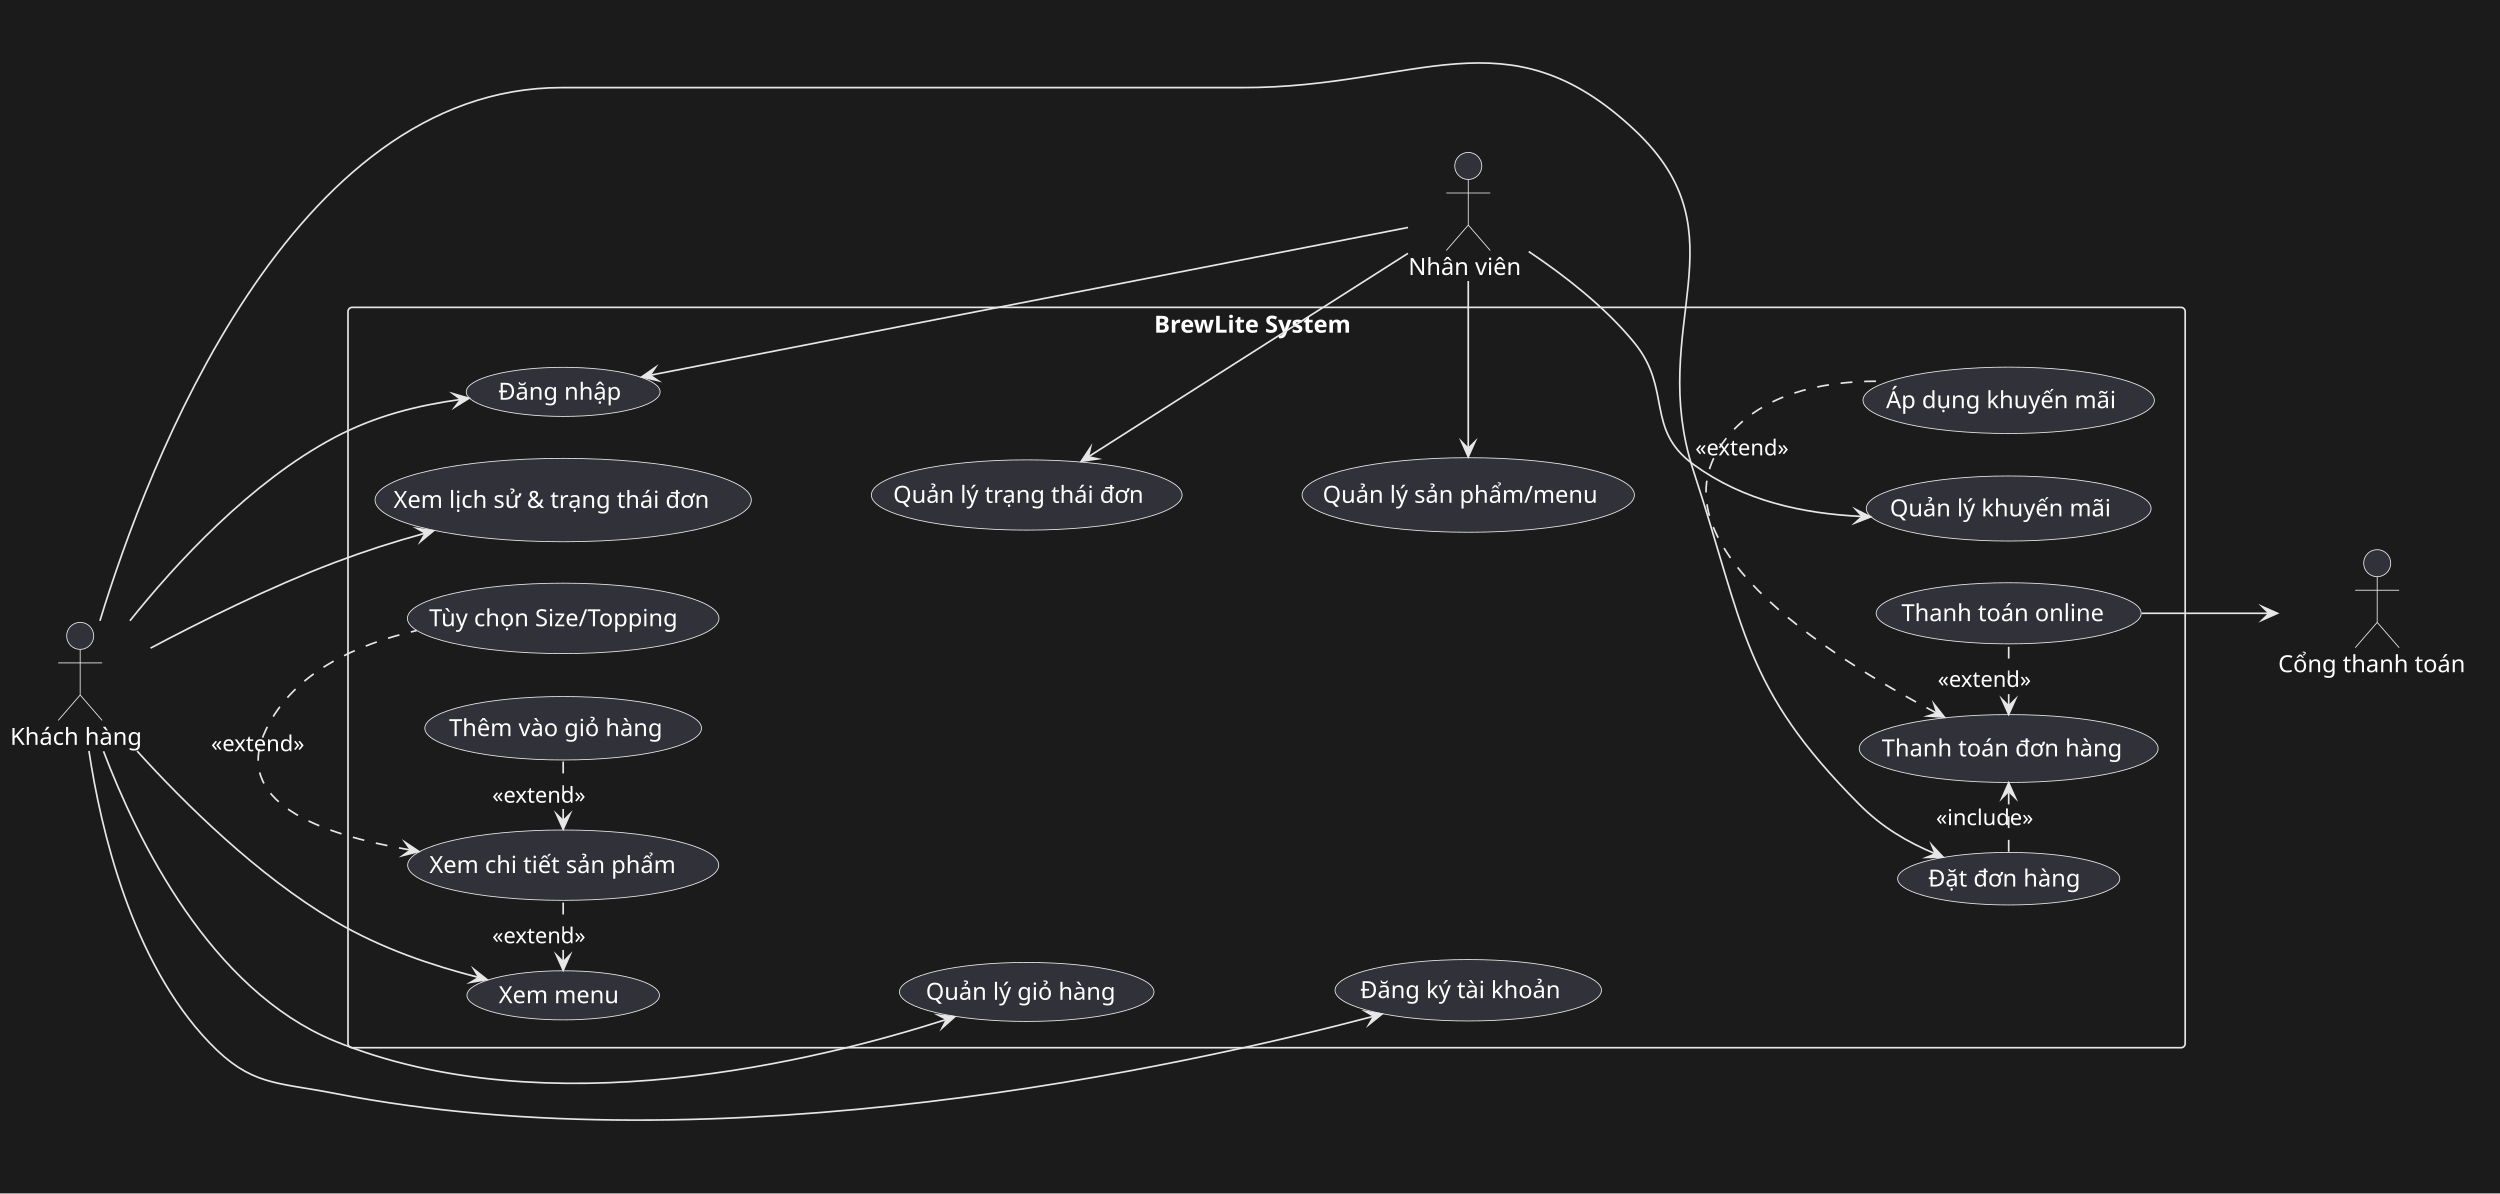
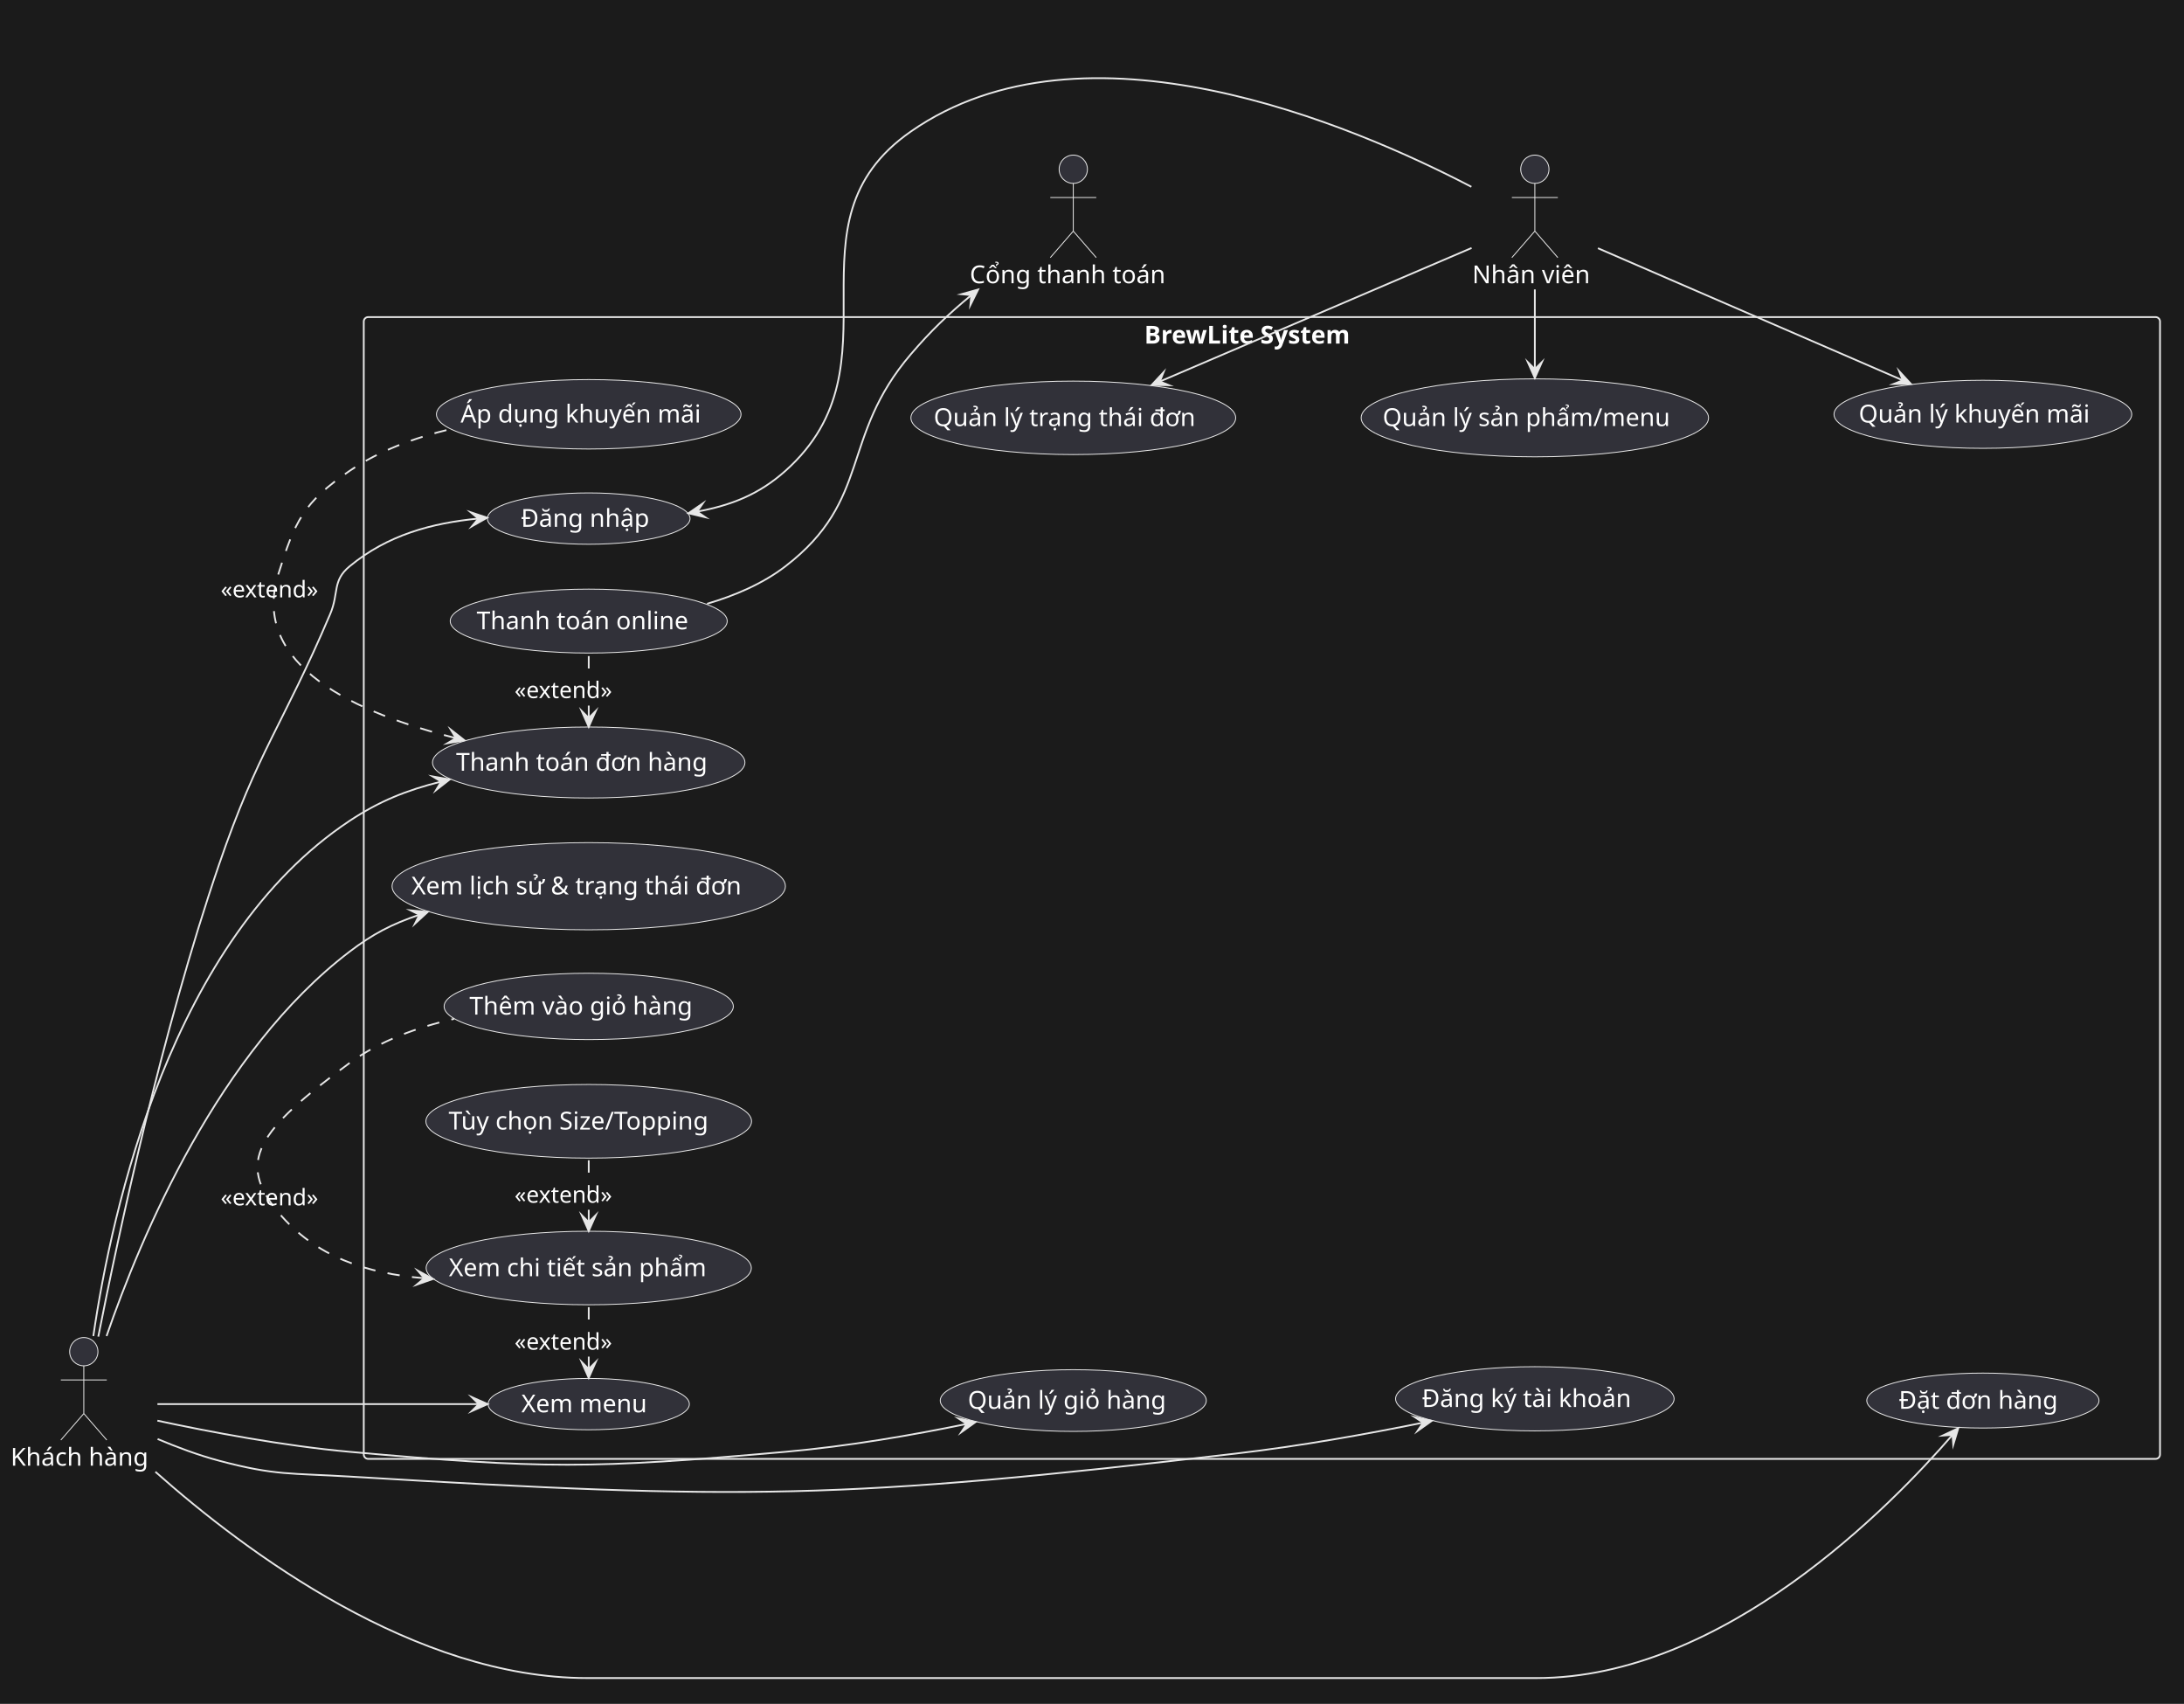
- <svg xmlns="http://www.w3.org/2000/svg" version="1.1" data-diagram-type="DESCRIPTION" style="width:1479px;height:706px;background:#1B1B1B;" width="1479px" height="706px" viewBox="0 0 1479 706" zoomAndPan="magnify" preserveAspectRatio="none" contentStyleType="text/css">
+ <svg xmlns="http://www.w3.org/2000/svg" version="1.1" data-diagram-type="DESCRIPTION" style="width:1236px;height:964px;background:#1B1B1B;" width="1236px" height="964px" viewBox="0 0 1236 964" zoomAndPan="magnify" preserveAspectRatio="none" contentStyleType="text/css">
  <defs />
  <g font-family="sans-serif" lengthAdjust="spacing">
-     <rect x="0" y="0" width="1479" height="706" fill="#1B1B1B" style="stroke:none;" />
+     <rect x="0" y="0" width="1236" height="964" fill="#1B1B1B" style="stroke:none;" />
    <g class="cluster" data-qualified-name="BrewLite System" id="ent0004" data-source-line="10">
-       <rect x="205.87" y="181.83" width="1086.88" height="438" fill="none" style="stroke:#E7E7E7;stroke-width:1;" rx="2.5" ry="2.5" />
-       <text x="682.759" y="196.825" fill="#FFF" font-size="14" textLength="133.103" font-weight="700">BrewLite System</text>
+       <rect x="205.87" y="179.4" width="1016.56" height="646" fill="none" style="stroke:#E7E7E7;stroke-width:1;" rx="2.5" ry="2.5" />
+       <text x="647.599" y="194.395" fill="#FFF" font-size="14" textLength="133.103" font-weight="700">BrewLite System</text>
    </g>
    <g class="entity" data-qualified-name="BrewLite System.UC1" id="ent0005" data-source-line="12">
-       <ellipse cx="333.185" cy="588.834" rx="56.945" ry="14.524" fill="#313139" style="stroke:#E7E7E7;stroke-width:0.5;" />
-       <text x="295.04" y="593.482" fill="#FFF" font-size="14" textLength="76.289">Xem menu</text>
+       <ellipse cx="333.185" cy="794.404" rx="56.945" ry="14.524" fill="#313139" style="stroke:#E7E7E7;stroke-width:0.5;" />
+       <text x="295.04" y="799.052" fill="#FFF" font-size="14" textLength="76.289">Xem menu</text>
    </g>
    <g class="entity" data-qualified-name="BrewLite System.UC2" id="ent0006" data-source-line="13">
-       <ellipse cx="333.183" cy="511.835" rx="92.023" ry="20.805" fill="#313139" style="stroke:#E7E7E7;stroke-width:0.5;" />
-       <text x="254.03" y="516.483" fill="#FFF" font-size="14" textLength="158.307">Xem chi tiết sản phẩm</text>
+       <ellipse cx="333.183" cy="717.405" rx="92.023" ry="20.805" fill="#313139" style="stroke:#E7E7E7;stroke-width:0.5;" />
+       <text x="254.03" y="722.053" fill="#FFF" font-size="14" textLength="158.307">Xem chi tiết sản phẩm</text>
    </g>
    <g class="entity" data-qualified-name="BrewLite System.UC3" id="ent0007" data-source-line="14">
-       <ellipse cx="333.18" cy="365.832" rx="92.16" ry="20.832" fill="#313139" style="stroke:#E7E7E7;stroke-width:0.5;" />
-       <text x="253.873" y="370.48" fill="#FFF" font-size="14" textLength="158.614">Tùy chọn Size/Topping</text>
+       <ellipse cx="333.18" cy="634.402" rx="92.16" ry="20.832" fill="#313139" style="stroke:#E7E7E7;stroke-width:0.5;" />
+       <text x="253.873" y="639.05" fill="#FFF" font-size="14" textLength="158.614">Tùy chọn Size/Topping</text>
    </g>
    <g class="entity" data-qualified-name="BrewLite System.UC4" id="ent0008" data-source-line="15">
-       <ellipse cx="333.177" cy="430.829" rx="81.847" ry="18.769" fill="#313139" style="stroke:#E7E7E7;stroke-width:0.5;" />
-       <text x="265.672" y="435.478" fill="#FFF" font-size="14" textLength="135.01">Thêm vào giỏ hàng</text>
+       <ellipse cx="333.177" cy="569.399" rx="81.847" ry="18.769" fill="#313139" style="stroke:#E7E7E7;stroke-width:0.5;" />
+       <text x="265.672" y="574.048" fill="#FFF" font-size="14" textLength="135.01">Thêm vào giỏ hàng</text>
    </g>
    <g class="entity" data-qualified-name="BrewLite System.UC5" id="ent0009" data-source-line="18">
-       <ellipse cx="607.407" cy="586.827" rx="75.287" ry="17.457" fill="#313139" style="stroke:#E7E7E7;stroke-width:0.5;" />
-       <text x="547.695" y="591.476" fill="#FFF" font-size="14" textLength="119.424">Quản lý giỏ hàng</text>
+       <ellipse cx="607.407" cy="792.397" rx="75.287" ry="17.457" fill="#313139" style="stroke:#E7E7E7;stroke-width:0.5;" />
+       <text x="547.695" y="797.046" fill="#FFF" font-size="14" textLength="119.424">Quản lý giỏ hàng</text>
    </g>
    <g class="entity" data-qualified-name="BrewLite System.UC6" id="ent0010" data-source-line="19">
-       <ellipse cx="868.62" cy="585.834" rx="78.82" ry="18.164" fill="#313139" style="stroke:#E7E7E7;stroke-width:0.5;" />
-       <text x="804.677" y="590.482" fill="#FFF" font-size="14" textLength="127.887">Đăng ký tài khoản</text>
+       <ellipse cx="868.62" cy="791.404" rx="78.82" ry="18.164" fill="#313139" style="stroke:#E7E7E7;stroke-width:0.5;" />
+       <text x="804.677" y="796.052" fill="#FFF" font-size="14" textLength="127.887">Đăng ký tài khoản</text>
    </g>
    <g class="entity" data-qualified-name="BrewLite System.UC7" id="ent0011" data-source-line="20">
-       <ellipse cx="333.181" cy="231.834" rx="57.341" ry="14.524" fill="#313139" style="stroke:#E7E7E7;stroke-width:0.5;" />
-       <text x="294.756" y="236.482" fill="#FFF" font-size="14" textLength="76.85">Đăng nhập</text>
+       <ellipse cx="333.181" cy="293.404" rx="57.341" ry="14.524" fill="#313139" style="stroke:#E7E7E7;stroke-width:0.5;" />
+       <text x="294.756" y="298.052" fill="#FFF" font-size="14" textLength="76.85">Đăng nhập</text>
    </g>
    <g class="entity" data-qualified-name="BrewLite System.UC8" id="ent0012" data-source-line="23">
-       <ellipse cx="1188.344" cy="519.833" rx="65.714" ry="15.543" fill="#313139" style="stroke:#E7E7E7;stroke-width:0.5;" />
-       <text x="1140.667" y="524.481" fill="#FFF" font-size="14" textLength="95.354">Đặt đơn hàng</text>
+       <ellipse cx="1122.184" cy="792.403" rx="65.714" ry="15.543" fill="#313139" style="stroke:#E7E7E7;stroke-width:0.5;" />
+       <text x="1074.507" y="797.051" fill="#FFF" font-size="14" textLength="95.354">Đặt đơn hàng</text>
    </g>
    <g class="entity" data-qualified-name="BrewLite System.UC9" id="ent0013" data-source-line="24">
-       <ellipse cx="1188.335" cy="442.833" rx="88.415" ry="20.083" fill="#313139" style="stroke:#E7E7E7;stroke-width:0.5;" />
-       <text x="1113.263" y="447.481" fill="#FFF" font-size="14" textLength="150.145">Thanh toán đơn hàng</text>
+       <ellipse cx="333.175" cy="431.403" rx="88.415" ry="20.083" fill="#313139" style="stroke:#E7E7E7;stroke-width:0.5;" />
+       <text x="258.103" y="436.051" fill="#FFF" font-size="14" textLength="150.145">Thanh toán đơn hàng</text>
    </g>
    <g class="entity" data-qualified-name="BrewLite System.UC10" id="ent0014" data-source-line="25">
-       <ellipse cx="1188.342" cy="236.828" rx="86.192" ry="19.638" fill="#313139" style="stroke:#E7E7E7;stroke-width:0.5;" />
-       <text x="1115.809" y="241.477" fill="#FFF" font-size="14" textLength="145.065">Áp dụng khuyến mãi</text>
+       <ellipse cx="333.182" cy="234.398" rx="86.192" ry="19.638" fill="#313139" style="stroke:#E7E7E7;stroke-width:0.5;" />
+       <text x="260.649" y="239.047" fill="#FFF" font-size="14" textLength="145.065">Áp dụng khuyến mãi</text>
    </g>
    <g class="entity" data-qualified-name="BrewLite System.UC13" id="ent0015" data-source-line="26">
-       <ellipse cx="1188.338" cy="362.828" rx="78.388" ry="18.078" fill="#313139" style="stroke:#E7E7E7;stroke-width:0.5;" />
-       <text x="1124.907" y="367.476" fill="#FFF" font-size="14" textLength="126.861">Thanh toán online</text>
+       <ellipse cx="333.178" cy="351.398" rx="78.388" ry="18.078" fill="#313139" style="stroke:#E7E7E7;stroke-width:0.5;" />
+       <text x="269.747" y="356.046" fill="#FFF" font-size="14" textLength="126.861">Thanh toán online</text>
    </g>
    <g class="entity" data-qualified-name="BrewLite System.UC11" id="ent0016" data-source-line="29">
-       <ellipse cx="333.183" cy="295.833" rx="111.313" ry="24.663" fill="#313139" style="stroke:#E7E7E7;stroke-width:0.5;" />
-       <text x="232.825" y="300.481" fill="#FFF" font-size="14" textLength="200.717">Xem lịch sử &amp; trạng thái đơn</text>
+       <ellipse cx="333.183" cy="501.403" rx="111.313" ry="24.663" fill="#313139" style="stroke:#E7E7E7;stroke-width:0.5;" />
+       <text x="232.825" y="506.051" fill="#FFF" font-size="14" textLength="200.717">Xem lịch sử &amp; trạng thái đơn</text>
    </g>
    <g class="entity" data-qualified-name="BrewLite System.UC12" id="ent0017" data-source-line="30">
-       <ellipse cx="607.414" cy="292.833" rx="91.914" ry="20.783" fill="#313139" style="stroke:#E7E7E7;stroke-width:0.5;" />
-       <text x="528.384" y="297.481" fill="#FFF" font-size="14" textLength="158.061">Quản lý trạng thái đơn</text>
+       <ellipse cx="607.414" cy="236.403" rx="91.914" ry="20.783" fill="#313139" style="stroke:#E7E7E7;stroke-width:0.5;" />
+       <text x="528.384" y="241.051" fill="#FFF" font-size="14" textLength="158.061">Quản lý trạng thái đơn</text>
    </g>
    <g class="entity" data-qualified-name="BrewLite System.UC14" id="ent0018" data-source-line="31">
-       <ellipse cx="868.621" cy="292.83" rx="98.301" ry="22.06" fill="#313139" style="stroke:#E7E7E7;stroke-width:0.5;" />
-       <text x="782.468" y="297.479" fill="#FFF" font-size="14" textLength="172.307">Quản lý sản phẩm/menu</text>
+       <ellipse cx="868.621" cy="236.4" rx="98.301" ry="22.06" fill="#313139" style="stroke:#E7E7E7;stroke-width:0.5;" />
+       <text x="782.468" y="241.049" fill="#FFF" font-size="14" textLength="172.307">Quản lý sản phẩm/menu</text>
    </g>
    <g class="entity" data-qualified-name="BrewLite System.UC15" id="ent0019" data-source-line="32">
-       <ellipse cx="1188.343" cy="300.831" rx="84.253" ry="19.251" fill="#313139" style="stroke:#E7E7E7;stroke-width:0.5;" />
-       <text x="1118.043" y="305.479" fill="#FFF" font-size="14" textLength="140.602">Quản lý khuyến mãi</text>
+       <ellipse cx="1122.183" cy="234.401" rx="84.253" ry="19.251" fill="#313139" style="stroke:#E7E7E7;stroke-width:0.5;" />
+       <text x="1051.883" y="239.049" fill="#FFF" font-size="14" textLength="140.602">Quản lý khuyến mãi</text>
    </g>
    <g class="entity" data-qualified-name="Customer" id="ent0001" data-source-line="6">
-       <ellipse cx="47.433" cy="376.18" rx="8" ry="8" fill="#313139" style="stroke:#E7E7E7;stroke-width:0.5;" />
-       <path d="M47.433,384.18 L47.433,411.18 M34.433,392.18 L60.433,392.18 M47.433,411.18 L34.433,426.18 M47.433,411.18 L60.433,426.18" style="stroke:#E7E7E7;stroke-width:0.5;" fill="none" />
-       <text x="6" y="440.675" fill="#FFF" font-size="14" textLength="82.865">Khách hàng</text>
+       <ellipse cx="47.433" cy="764.75" rx="8" ry="8" fill="#313139" style="stroke:#E7E7E7;stroke-width:0.5;" />
+       <path d="M47.433,772.75 L47.433,799.75 M34.433,780.75 L60.433,780.75 M47.433,799.75 L34.433,814.75 M47.433,799.75 L60.433,814.75" style="stroke:#E7E7E7;stroke-width:0.5;" fill="none" />
+       <text x="6" y="829.245" fill="#FFF" font-size="14" textLength="82.865">Khách hàng</text>
    </g>
    <g class="entity" data-qualified-name="Staff" id="ent0002" data-source-line="7">
-       <ellipse cx="868.625" cy="98.18" rx="8" ry="8" fill="#313139" style="stroke:#E7E7E7;stroke-width:0.5;" />
-       <path d="M868.625,106.18 L868.625,133.18 M855.625,114.18 L881.625,114.18 M868.625,133.18 L855.625,148.18 M868.625,133.18 L881.625,148.18" style="stroke:#E7E7E7;stroke-width:0.5;" fill="none" />
-       <text x="833.17" y="162.675" fill="#FFF" font-size="14" textLength="70.909">Nhân viên</text>
+       <ellipse cx="868.625" cy="95.75" rx="8" ry="8" fill="#313139" style="stroke:#E7E7E7;stroke-width:0.5;" />
+       <path d="M868.625,103.75 L868.625,130.75 M855.625,111.75 L881.625,111.75 M868.625,130.75 L855.625,145.75 M868.625,130.75 L881.625,145.75" style="stroke:#E7E7E7;stroke-width:0.5;" fill="none" />
+       <text x="833.17" y="160.245" fill="#FFF" font-size="14" textLength="70.909">Nhân viên</text>
    </g>
    <g class="entity" data-qualified-name="PaymentGateway" id="ent0003" data-source-line="8">
-       <ellipse cx="1406.348" cy="333.18" rx="8" ry="8" fill="#313139" style="stroke:#E7E7E7;stroke-width:0.5;" />
-       <path d="M1406.348,341.18 L1406.348,368.18 M1393.348,349.18 L1419.348,349.18 M1406.348,368.18 L1393.348,383.18 M1406.348,368.18 L1419.348,383.18" style="stroke:#E7E7E7;stroke-width:0.5;" fill="none" />
-       <text x="1347.75" y="397.675" fill="#FFF" font-size="14" textLength="117.195">Cổng thanh toán</text>
+       <ellipse cx="607.408" cy="95.75" rx="8" ry="8" fill="#313139" style="stroke:#E7E7E7;stroke-width:0.5;" />
+       <path d="M607.408,103.75 L607.408,130.75 M594.408,111.75 L620.408,111.75 M607.408,130.75 L594.408,145.75 M607.408,130.75 L620.408,145.75" style="stroke:#E7E7E7;stroke-width:0.5;" fill="none" />
+       <text x="548.81" y="160.245" fill="#FFF" font-size="14" textLength="117.195">Cổng thanh toán</text>
    </g>
    <g class="link" data-entity-1="ent0001" data-entity-2="ent0005" id="lnk26" data-source-line="42" data-link-type="dependency">
-       <path d="M81.09,444.32 C109.23,475.32 152.39,518.01 197.87,544.83 C225.87,561.34 256.026,571.311 283.266,578.281" style="stroke:#E7E7E7;stroke-width:1;" fill="none" id="Customer-to-UC1" />
-       <polygon points="288.11,579.52,280.382,573.414,283.266,578.281,278.399,581.164,288.11,579.52" fill="#E7E7E7" style="stroke:#E7E7E7;stroke-width:1;stroke-linejoin:miter;stroke-miterlimit:10;" />
+       <path d="M89.09,794.4 C138.12,794.4 215.82,794.4 270.95,794.4" style="stroke:#E7E7E7;stroke-width:1;" fill="none" id="Customer-to-UC1" />
+       <polygon points="275.95,794.4,266.95,790.4,270.95,794.4,266.95,798.4,275.95,794.4" fill="#E7E7E7" style="stroke:#E7E7E7;stroke-width:1;stroke-linejoin:miter;stroke-miterlimit:10;" />
    </g>
    <g class="link" data-entity-1="ent0001" data-entity-2="ent0009" id="lnk27" data-source-line="43" data-link-type="dependency">
-       <path d="M61.24,444.45 C80.96,496.38 124.38,585.68 197.87,615.83 C323.35,667.31 483.889,627.497 560.009,603.077" style="stroke:#E7E7E7;stroke-width:1;" fill="none" id="Customer-to-UC5" />
-       <polygon points="564.77,601.55,554.978,600.49,560.009,603.077,557.422,608.108,564.77,601.55" fill="#E7E7E7" style="stroke:#E7E7E7;stroke-width:1;stroke-linejoin:miter;stroke-miterlimit:10;" />
+       <path d="M89.07,803.77 C118.97,810.17 160.71,818.07 197.87,821.4 C307.04,831.18 335.31,831.1 444.49,821.4 C480.62,818.19 515.852,812.034 547.122,805.624" style="stroke:#E7E7E7;stroke-width:1;" fill="none" id="Customer-to-UC5" />
+       <polygon points="552.02,804.62,542.4,802.509,547.122,805.624,544.007,810.346,552.02,804.62" fill="#E7E7E7" style="stroke:#E7E7E7;stroke-width:1;stroke-linejoin:miter;stroke-miterlimit:10;" />
    </g>
    <g class="link" data-entity-1="ent0001" data-entity-2="ent0010" id="lnk28" data-source-line="44" data-link-type="dependency">
-       <path d="M52.63,444.29 C59.63,490.8 77.82,568.81 123.87,616.83 C148.43,642.44 163.03,640.03 197.87,646.83 C426.49,691.41 700.695,630.734 812.725,601.214" style="stroke:#E7E7E7;stroke-width:1;" fill="none" id="Customer-to-UC6" />
-       <polygon points="817.56,599.94,807.838,598.365,812.725,601.214,809.876,606.101,817.56,599.94" fill="#E7E7E7" style="stroke:#E7E7E7;stroke-width:1;stroke-linejoin:miter;stroke-miterlimit:10;" />
+       <path d="M89.2,814.15 C100.23,818.81 112.32,823.32 123.87,826.4 C155.87,834.95 164.79,833.4 197.87,835.4 C420.4,848.88 477.89,848.33 699.32,822.4 C736.5,818.05 772.95,811.463 805.36,804.893" style="stroke:#E7E7E7;stroke-width:1;" fill="none" id="Customer-to-UC6" />
+       <polygon points="810.26,803.9,800.645,801.768,805.36,804.893,802.234,809.608,810.26,803.9" fill="#E7E7E7" style="stroke:#E7E7E7;stroke-width:1;stroke-linejoin:miter;stroke-miterlimit:10;" />
    </g>
    <g class="link" data-entity-1="ent0001" data-entity-2="ent0011" id="lnk29" data-source-line="45" data-link-type="dependency">
-       <path d="M76.85,367.25 C104.05,333.26 148.2,285.18 197.87,258.83 C222.24,245.9 247.147,239.827 272.517,236.307" style="stroke:#E7E7E7;stroke-width:1;" fill="none" id="Customer-to-UC7" />
-       <polygon points="277.47,235.62,268.006,232.895,272.517,236.307,269.105,240.819,277.47,235.62" fill="#E7E7E7" style="stroke:#E7E7E7;stroke-width:1;stroke-linejoin:miter;stroke-miterlimit:10;" />
+       <path d="M55.63,756.22 C67.14,697.85 91.69,583.32 123.87,489.4 C146.24,424.08 159.84,410.93 186.87,347.4 C191.94,335.48 187.88,328.66 197.87,320.4 C219.4,302.59 244.483,295.92 270.713,293.39" style="stroke:#E7E7E7;stroke-width:1;" fill="none" id="Customer-to-UC7" />
+       <polygon points="275.69,292.91,266.348,289.793,270.713,293.39,267.116,297.756,275.69,292.91" fill="#E7E7E7" style="stroke:#E7E7E7;stroke-width:1;stroke-linejoin:miter;stroke-miterlimit:10;" />
    </g>
    <g class="link" data-entity-1="ent0001" data-entity-2="ent0012" id="lnk30" data-source-line="46" data-link-type="dependency">
-       <path d="M59.12,367.27 C87.14,275.52 171.89,51.83 332.18,51.83 C332.18,51.83 332.18,51.83 735.32,51.83 C838.85,51.83 891.41,6 966.92,76.83 C1033.38,139.16 973.56,192.24 1001.92,278.83 C1032.37,371.76 1030.94,406.52 1099.92,475.83 C1113.71,489.68 1128.148,498.006 1144.938,505.136" style="stroke:#E7E7E7;stroke-width:1;" fill="none" id="Customer-to-UC8" />
-       <polygon points="1149.54,507.09,1142.819,499.89,1144.938,505.136,1139.693,507.254,1149.54,507.09" fill="#E7E7E7" style="stroke:#E7E7E7;stroke-width:1;stroke-linejoin:miter;stroke-miterlimit:10;" />
+       <path d="M87.95,832.71 C139.63,878.61 235.07,949.4 332.18,949.4 C332.18,949.4 332.18,949.4 869.62,949.4 C975.67,949.4 1070.659,851.522 1104.999,811.812" style="stroke:#E7E7E7;stroke-width:1;" fill="none" id="Customer-to-UC8" />
+       <polygon points="1108.27,808.03,1099.357,812.221,1104.999,811.812,1105.409,817.454,1108.27,808.03" fill="#E7E7E7" style="stroke:#E7E7E7;stroke-width:1;stroke-linejoin:miter;stroke-miterlimit:10;" />
    </g>
    <g class="link" data-entity-1="ent0001" data-entity-2="ent0016" id="lnk31" data-source-line="47" data-link-type="dependency">
-       <path d="M89.07,383.42 C118.62,367.77 159.92,347.18 197.87,332.83 C216.53,325.77 232.292,320.758 251.622,315.388" style="stroke:#E7E7E7;stroke-width:1;" fill="none" id="Customer-to-UC11" />
-       <polygon points="256.44,314.05,246.698,312.605,251.622,315.388,248.839,320.313,256.44,314.05" fill="#E7E7E7" style="stroke:#E7E7E7;stroke-width:1;stroke-linejoin:miter;stroke-miterlimit:10;" />
+       <path d="M60.31,755.89 C79.74,699.44 123.76,594.83 197.87,538.4 C210.85,528.51 221.592,522.857 237.342,517.547" style="stroke:#E7E7E7;stroke-width:1;" fill="none" id="Customer-to-UC11" />
+       <polygon points="242.08,515.95,232.274,515.035,237.342,517.547,234.83,522.616,242.08,515.95" fill="#E7E7E7" style="stroke:#E7E7E7;stroke-width:1;stroke-linejoin:miter;stroke-miterlimit:10;" />
    </g>
-     <g class="link" data-entity-1="ent0005" data-entity-2="ent0006" id="lnk33" data-source-line="49" data-link-type="dependency">
-       <path d="M333.18,568.98 C333.18,557.36 333.18,546.03 333.18,533.03" style="stroke:#E7E7E7;stroke-width:1;stroke-dasharray:7,7;" fill="none" id="UC1-backto-UC2" />
-       <polygon points="333.18,573.98,337.18,564.98,333.18,568.98,329.18,564.98,333.18,573.98" fill="#E7E7E7" style="stroke:#E7E7E7;stroke-width:1;stroke-linejoin:miter;stroke-miterlimit:10;" />
-       <text x="291.18" y="558.037" fill="#FFF" font-size="13" textLength="61.185">«extend»</text>
+     <g class="link" data-entity-1="ent0001" data-entity-2="ent0013" id="lnk32" data-source-line="48" data-link-type="dependency">
+       <path d="M52.82,755.9 C63.3,684.15 96.92,531.24 197.87,464.4 C214.68,453.26 230.069,447.09 249.679,442.2" style="stroke:#E7E7E7;stroke-width:1;" fill="none" id="Customer-to-UC9" />
+       <polygon points="254.53,440.99,244.83,439.286,249.679,442.2,246.765,447.049,254.53,440.99" fill="#E7E7E7" style="stroke:#E7E7E7;stroke-width:1;stroke-linejoin:miter;stroke-miterlimit:10;" />
    </g>
-     <g class="link" data-entity-1="ent0006" data-entity-2="ent0007" id="lnk35" data-source-line="50" data-link-type="dependency">
-       <path d="M242.912,502.875 C188.412,493.525 136.53,474.29 157.5,431.33 C173.85,397.83 210.72,381.2 246.48,373.04" style="stroke:#E7E7E7;stroke-width:1;stroke-dasharray:7,7;" fill="none" id="UC2-backto-UC3" />
-       <polygon points="247.84,503.72,239.646,498.256,242.912,502.875,238.293,506.141,247.84,503.72" fill="#E7E7E7" style="stroke:#E7E7E7;stroke-width:1;stroke-linejoin:miter;stroke-miterlimit:10;" />
-       <text x="124.87" y="444.397" fill="#FFF" font-size="13" textLength="61.185">«extend»</text>
+     <g class="link" data-entity-1="ent0005" data-entity-2="ent0006" id="lnk34" data-source-line="49" data-link-type="dependency">
+       <path d="M333.18,774.55 C333.18,762.93 333.18,751.61 333.18,738.61" style="stroke:#E7E7E7;stroke-width:1;stroke-dasharray:7,7;" fill="none" id="UC1-backto-UC2" />
+       <polygon points="333.18,779.55,337.18,770.55,333.18,774.55,329.18,770.55,333.18,779.55" fill="#E7E7E7" style="stroke:#E7E7E7;stroke-width:1;stroke-linejoin:miter;stroke-miterlimit:10;" />
+       <text x="291.18" y="763.607" fill="#FFF" font-size="13" textLength="61.185">«extend»</text>
    </g>
-     <g class="link" data-entity-1="ent0006" data-entity-2="ent0008" id="lnk37" data-source-line="51" data-link-type="dependency">
-       <path d="M333.18,485.55 C333.18,472.98 333.18,462.21 333.18,450.03" style="stroke:#E7E7E7;stroke-width:1;stroke-dasharray:7,7;" fill="none" id="UC2-backto-UC4" />
-       <polygon points="333.18,490.55,337.18,481.55,333.18,485.55,329.18,481.55,333.18,490.55" fill="#E7E7E7" style="stroke:#E7E7E7;stroke-width:1;stroke-linejoin:miter;stroke-miterlimit:10;" />
-       <text x="291.18" y="474.877" fill="#FFF" font-size="13" textLength="61.185">«extend»</text>
+     <g class="link" data-entity-1="ent0006" data-entity-2="ent0007" id="lnk36" data-source-line="50" data-link-type="dependency">
+       <path d="M333.18,691.46 C333.18,678.97 333.18,668.16 333.18,655.63" style="stroke:#E7E7E7;stroke-width:1;stroke-dasharray:7,7;" fill="none" id="UC2-backto-UC3" />
+       <polygon points="333.18,696.46,337.18,687.46,333.18,691.46,329.18,687.46,333.18,696.46" fill="#E7E7E7" style="stroke:#E7E7E7;stroke-width:1;stroke-linejoin:miter;stroke-miterlimit:10;" />
+       <text x="291.18" y="680.477" fill="#FFF" font-size="13" textLength="61.185">«extend»</text>
    </g>
-     <g class="link" data-entity-1="ent0012" data-entity-2="ent0013" id="lnk38" data-source-line="53" data-link-type="dependency">
-       <path d="M1188.34,503.87 C1188.34,492.07 1188.34,480.89 1188.34,468.16" style="stroke:#E7E7E7;stroke-width:1;stroke-dasharray:7,7;" fill="none" id="UC8-to-UC9" />
-       <polygon points="1188.34,463.16,1184.34,472.16,1188.34,468.16,1192.34,472.16,1188.34,463.16" fill="#E7E7E7" style="stroke:#E7E7E7;stroke-width:1;stroke-linejoin:miter;stroke-miterlimit:10;" />
-       <text x="1145.34" y="488.167" fill="#FFF" font-size="13" textLength="63.007">«include»</text>
+     <g class="link" data-entity-1="ent0006" data-entity-2="ent0008" id="lnk38" data-source-line="51" data-link-type="dependency">
+       <path d="M240.097,723.195 C207.657,720.495 178.68,711.21 157.5,685.9 C133.69,657.44 145.4,639.82 197.87,601.4 C215,588.85 236.35,581.15 256.98,576.44" style="stroke:#E7E7E7;stroke-width:1;stroke-dasharray:7,7;" fill="none" id="UC2-backto-UC4" />
+       <polygon points="245.08,723.61,236.443,718.877,240.097,723.195,235.779,726.85,245.08,723.61" fill="#E7E7E7" style="stroke:#E7E7E7;stroke-width:1;stroke-linejoin:miter;stroke-miterlimit:10;" />
+       <text x="124.87" y="681.967" fill="#FFF" font-size="13" textLength="61.185">«extend»</text>
    </g>
-     <g class="link" data-entity-1="ent0013" data-entity-2="ent0014" id="lnk40" data-source-line="55" data-link-type="dependency">
-       <path d="M1145.862,421.937 C1081.882,388.367 969.24,317.66 1023.74,256.33 C1046.39,230.84 1083.34,224.77 1116.5,225.6" style="stroke:#E7E7E7;stroke-width:1;stroke-dasharray:7,7;" fill="none" id="UC9-backto-UC10" />
-       <polygon points="1150.29,424.26,1144.179,416.536,1145.862,421.937,1140.462,423.62,1150.29,424.26" fill="#E7E7E7" style="stroke:#E7E7E7;stroke-width:1;stroke-linejoin:miter;stroke-miterlimit:10;" />
-       <text x="1002.92" y="269.397" fill="#FFF" font-size="13" textLength="61.185">«extend»</text>
+     <g class="link" data-entity-1="ent0013" data-entity-2="ent0014" id="lnk40" data-source-line="52" data-link-type="dependency">
+       <path d="M258.011,417.632 C202.341,403.652 141.27,377 157.5,324.9 C166.9,294.74 171.79,284.22 197.87,266.4 C214.61,254.96 234.93,247.58 254.68,242.83" style="stroke:#E7E7E7;stroke-width:1;stroke-dasharray:7,7;" fill="none" id="UC9-backto-UC10" />
+       <polygon points="262.86,418.85,255.105,412.778,258.011,417.632,253.157,420.538,262.86,418.85" fill="#E7E7E7" style="stroke:#E7E7E7;stroke-width:1;stroke-linejoin:miter;stroke-miterlimit:10;" />
+       <text x="124.87" y="337.967" fill="#FFF" font-size="13" textLength="61.185">«extend»</text>
    </g>
-     <g class="link" data-entity-1="ent0013" data-entity-2="ent0015" id="lnk42" data-source-line="56" data-link-type="dependency">
-       <path d="M1188.34,417.64 C1188.34,404.96 1188.34,393.72 1188.34,381.36" style="stroke:#E7E7E7;stroke-width:1;stroke-dasharray:7,7;" fill="none" id="UC9-backto-UC13" />
-       <polygon points="1188.34,422.64,1192.34,413.64,1188.34,417.64,1184.34,413.64,1188.34,422.64" fill="#E7E7E7" style="stroke:#E7E7E7;stroke-width:1;stroke-linejoin:miter;stroke-miterlimit:10;" />
-       <text x="1146.34" y="406.387" fill="#FFF" font-size="13" textLength="61.185">«extend»</text>
+     <g class="link" data-entity-1="ent0013" data-entity-2="ent0015" id="lnk42" data-source-line="53" data-link-type="dependency">
+       <path d="M333.18,406.21 C333.18,393.53 333.18,382.29 333.18,369.94" style="stroke:#E7E7E7;stroke-width:1;stroke-dasharray:7,7;" fill="none" id="UC9-backto-UC13" />
+       <polygon points="333.18,411.21,337.18,402.21,333.18,406.21,329.18,402.21,333.18,411.21" fill="#E7E7E7" style="stroke:#E7E7E7;stroke-width:1;stroke-linejoin:miter;stroke-miterlimit:10;" />
+       <text x="291.18" y="394.967" fill="#FFF" font-size="13" textLength="61.185">«extend»</text>
    </g>
-     <g class="link" data-entity-1="ent0015" data-entity-2="ent0003" id="lnk43" data-source-line="57" data-link-type="dependency">
-       <path d="M1267.02,362.83 C1293.51,362.83 1317.64,362.83 1342.32,362.83" style="stroke:#E7E7E7;stroke-width:1;" fill="none" id="UC13-to-PaymentGateway" />
-       <polygon points="1347.32,362.83,1338.32,358.83,1342.32,362.83,1338.32,366.83,1347.32,362.83" fill="#E7E7E7" style="stroke:#E7E7E7;stroke-width:1;stroke-linejoin:miter;stroke-miterlimit:10;" />
+     <g class="link" data-entity-1="ent0015" data-entity-2="ent0003" id="lnk43" data-source-line="54" data-link-type="dependency">
+       <path d="M400.15,341.6 C415.79,337.01 431.64,330.28 444.49,320.4 C493.63,282.64 475.21,247.49 515.49,200.4 C526.66,187.34 536.438,177.957 549.708,166.977" style="stroke:#E7E7E7;stroke-width:1;" fill="none" id="UC13-to-PaymentGateway" />
+       <polygon points="553.56,163.79,544.076,166.446,549.708,166.977,549.176,172.609,553.56,163.79" fill="#E7E7E7" style="stroke:#E7E7E7;stroke-width:1;stroke-linejoin:miter;stroke-miterlimit:10;" />
    </g>
-     <g class="link" data-entity-1="ent0002" data-entity-2="ent0011" id="lnk44" data-source-line="59" data-link-type="dependency">
-       <path d="M832.97,134.58 C739.86,152.73 489.128,201.613 384.568,222.003" style="stroke:#E7E7E7;stroke-width:1;" fill="none" id="Staff-to-UC7" />
-       <polygon points="379.66,222.96,389.259,225.163,384.568,222.003,387.728,217.311,379.66,222.96" fill="#E7E7E7" style="stroke:#E7E7E7;stroke-width:1;stroke-linejoin:miter;stroke-miterlimit:10;" />
+     <g class="link" data-entity-1="ent0002" data-entity-2="ent0011" id="lnk44" data-source-line="56" data-link-type="dependency">
+       <path d="M832.71,105.69 C764.96,70.35 613.71,6 515.49,74.4 C440.83,126.39 512.39,205.84 444.49,266.4 C429.48,279.79 413.836,285.876 394.536,289.466" style="stroke:#E7E7E7;stroke-width:1;" fill="none" id="Staff-to-UC7" />
+       <polygon points="389.62,290.38,399.2,292.667,394.536,289.466,397.737,284.802,389.62,290.38" fill="#E7E7E7" style="stroke:#E7E7E7;stroke-width:1;stroke-linejoin:miter;stroke-miterlimit:10;" />
    </g>
-     <g class="link" data-entity-1="ent0017" data-entity-2="ent0002" id="lnk46" data-source-line="60" data-link-type="dependency">
-       <path d="M643.888,270.236 C692.638,239.216 782.18,182.21 832.94,149.9" style="stroke:#E7E7E7;stroke-width:1;" fill="none" id="UC12-backto-Staff" />
-       <polygon points="639.67,272.92,649.411,271.463,643.888,270.236,645.116,264.714,639.67,272.92" fill="#E7E7E7" style="stroke:#E7E7E7;stroke-width:1;stroke-linejoin:miter;stroke-miterlimit:10;" />
+     <g class="link" data-entity-1="ent0017" data-entity-2="ent0002" id="lnk46" data-source-line="57" data-link-type="dependency">
+       <path d="M656.387,215.852 C707.267,194.072 785.98,160.36 832.82,140.3" style="stroke:#E7E7E7;stroke-width:1;" fill="none" id="UC12-backto-Staff" />
+       <polygon points="651.79,217.82,661.638,217.956,656.387,215.852,658.49,210.601,651.79,217.82" fill="#E7E7E7" style="stroke:#E7E7E7;stroke-width:1;stroke-linejoin:miter;stroke-miterlimit:10;" />
    </g>
-     <g class="link" data-entity-1="ent0018" data-entity-2="ent0002" id="lnk48" data-source-line="61" data-link-type="dependency">
-       <path d="M868.62,265.27 C868.62,230.59 868.62,200.9 868.62,166.22" style="stroke:#E7E7E7;stroke-width:1;" fill="none" id="UC14-backto-Staff" />
-       <polygon points="868.62,270.27,872.62,261.27,868.62,265.27,864.62,261.27,868.62,270.27" fill="#E7E7E7" style="stroke:#E7E7E7;stroke-width:1;stroke-linejoin:miter;stroke-miterlimit:10;" />
+     <g class="link" data-entity-1="ent0018" data-entity-2="ent0002" id="lnk48" data-source-line="58" data-link-type="dependency">
+       <path d="M868.62,208.85 C868.62,192.15 868.62,180.45 868.62,163.75" style="stroke:#E7E7E7;stroke-width:1;" fill="none" id="UC14-backto-Staff" />
+       <polygon points="868.62,213.85,872.62,204.85,868.62,208.85,864.62,204.85,868.62,213.85" fill="#E7E7E7" style="stroke:#E7E7E7;stroke-width:1;stroke-linejoin:miter;stroke-miterlimit:10;" />
    </g>
-     <g class="link" data-entity-1="ent0019" data-entity-2="ent0002" id="lnk50" data-source-line="62" data-link-type="dependency">
-       <path d="M1101.686,305.558 C1066.586,303.858 1031.76,296.53 1001.92,274.83 C973.15,253.9 989.39,230.42 966.92,202.83 C949.42,181.32 924.6,162.32 904.41,148.82" style="stroke:#E7E7E7;stroke-width:1;" fill="none" id="UC15-backto-Staff" />
-       <polygon points="1106.68,305.8,1097.884,301.369,1101.686,305.558,1097.497,309.36,1106.68,305.8" fill="#E7E7E7" style="stroke:#E7E7E7;stroke-width:1;stroke-linejoin:miter;stroke-miterlimit:10;" />
+     <g class="link" data-entity-1="ent0019" data-entity-2="ent0002" id="lnk50" data-source-line="59" data-link-type="dependency">
+       <path d="M1076.842,215.192 C1028.062,194.052 950.7,160.53 904.33,140.44" style="stroke:#E7E7E7;stroke-width:1;" fill="none" id="UC15-backto-Staff" />
+       <polygon points="1081.43,217.18,1074.763,209.931,1076.842,215.192,1071.582,217.271,1081.43,217.18" fill="#E7E7E7" style="stroke:#E7E7E7;stroke-width:1;stroke-linejoin:miter;stroke-miterlimit:10;" />
    </g>
  </g>
</svg>
